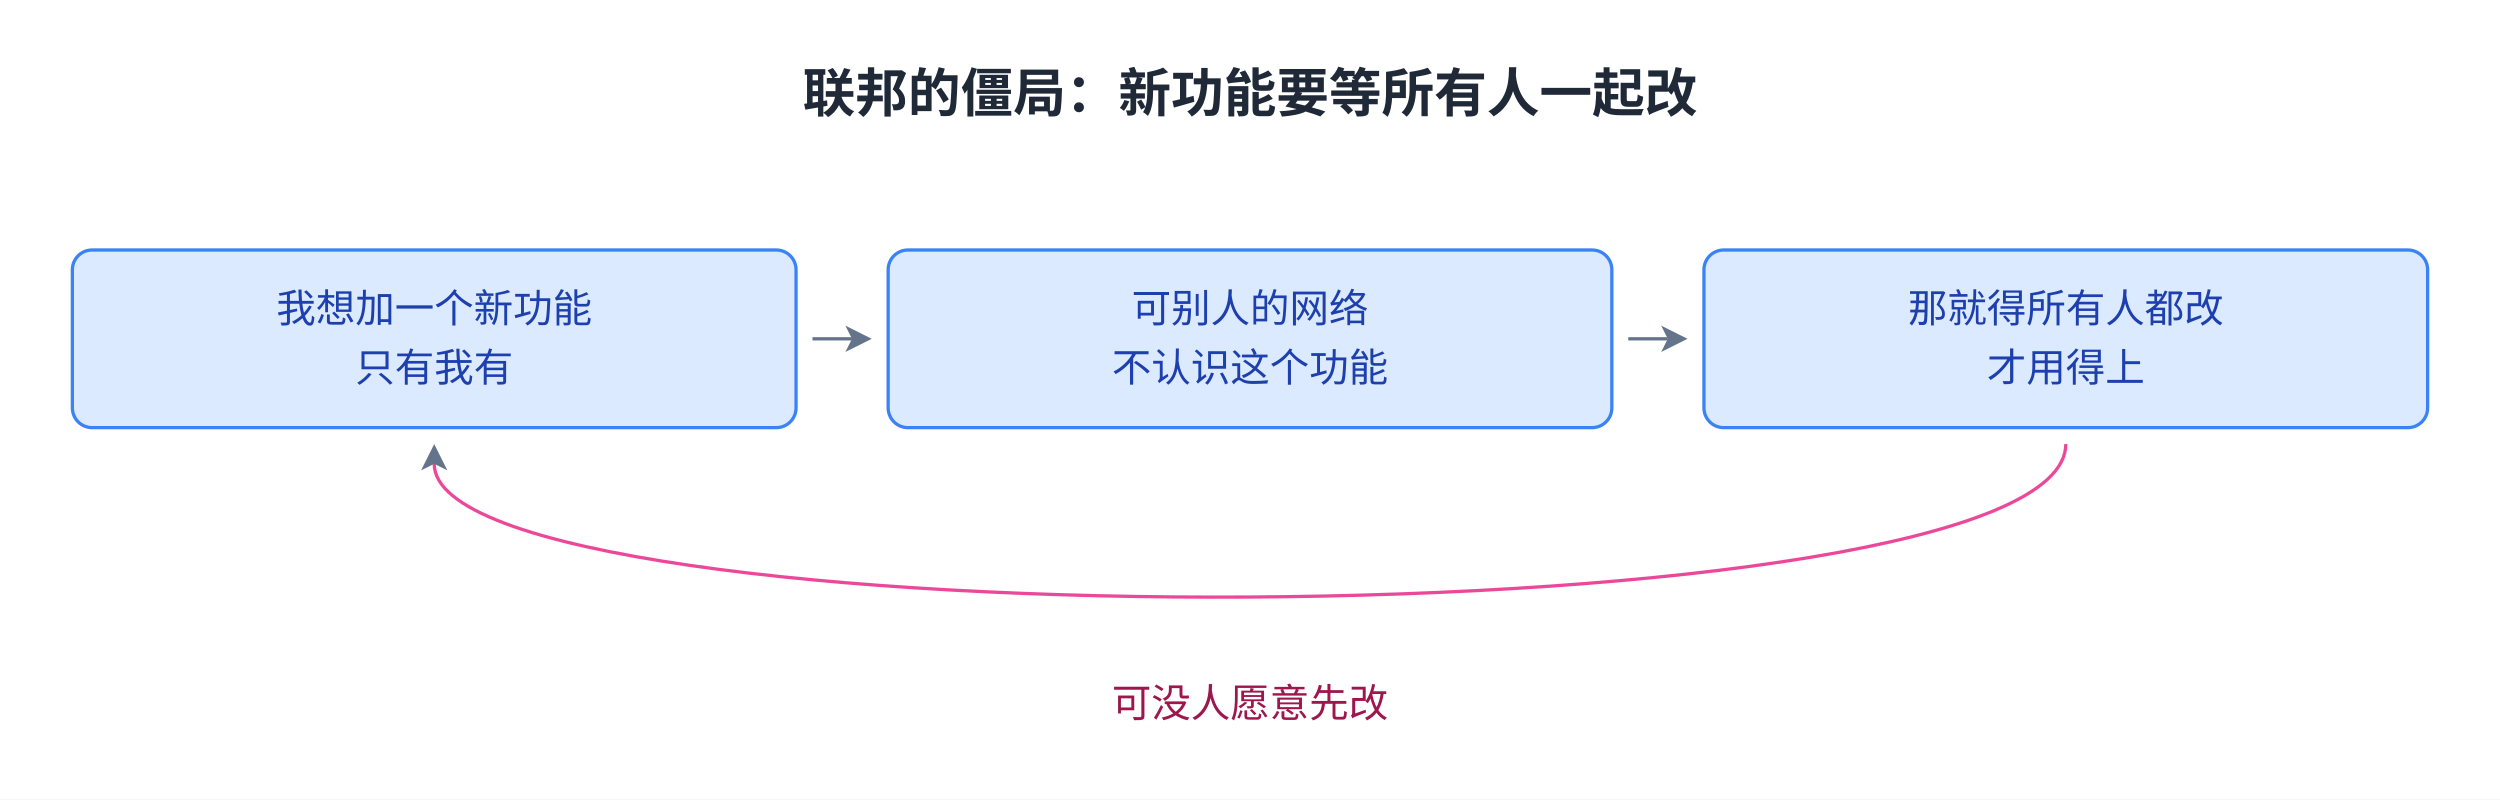
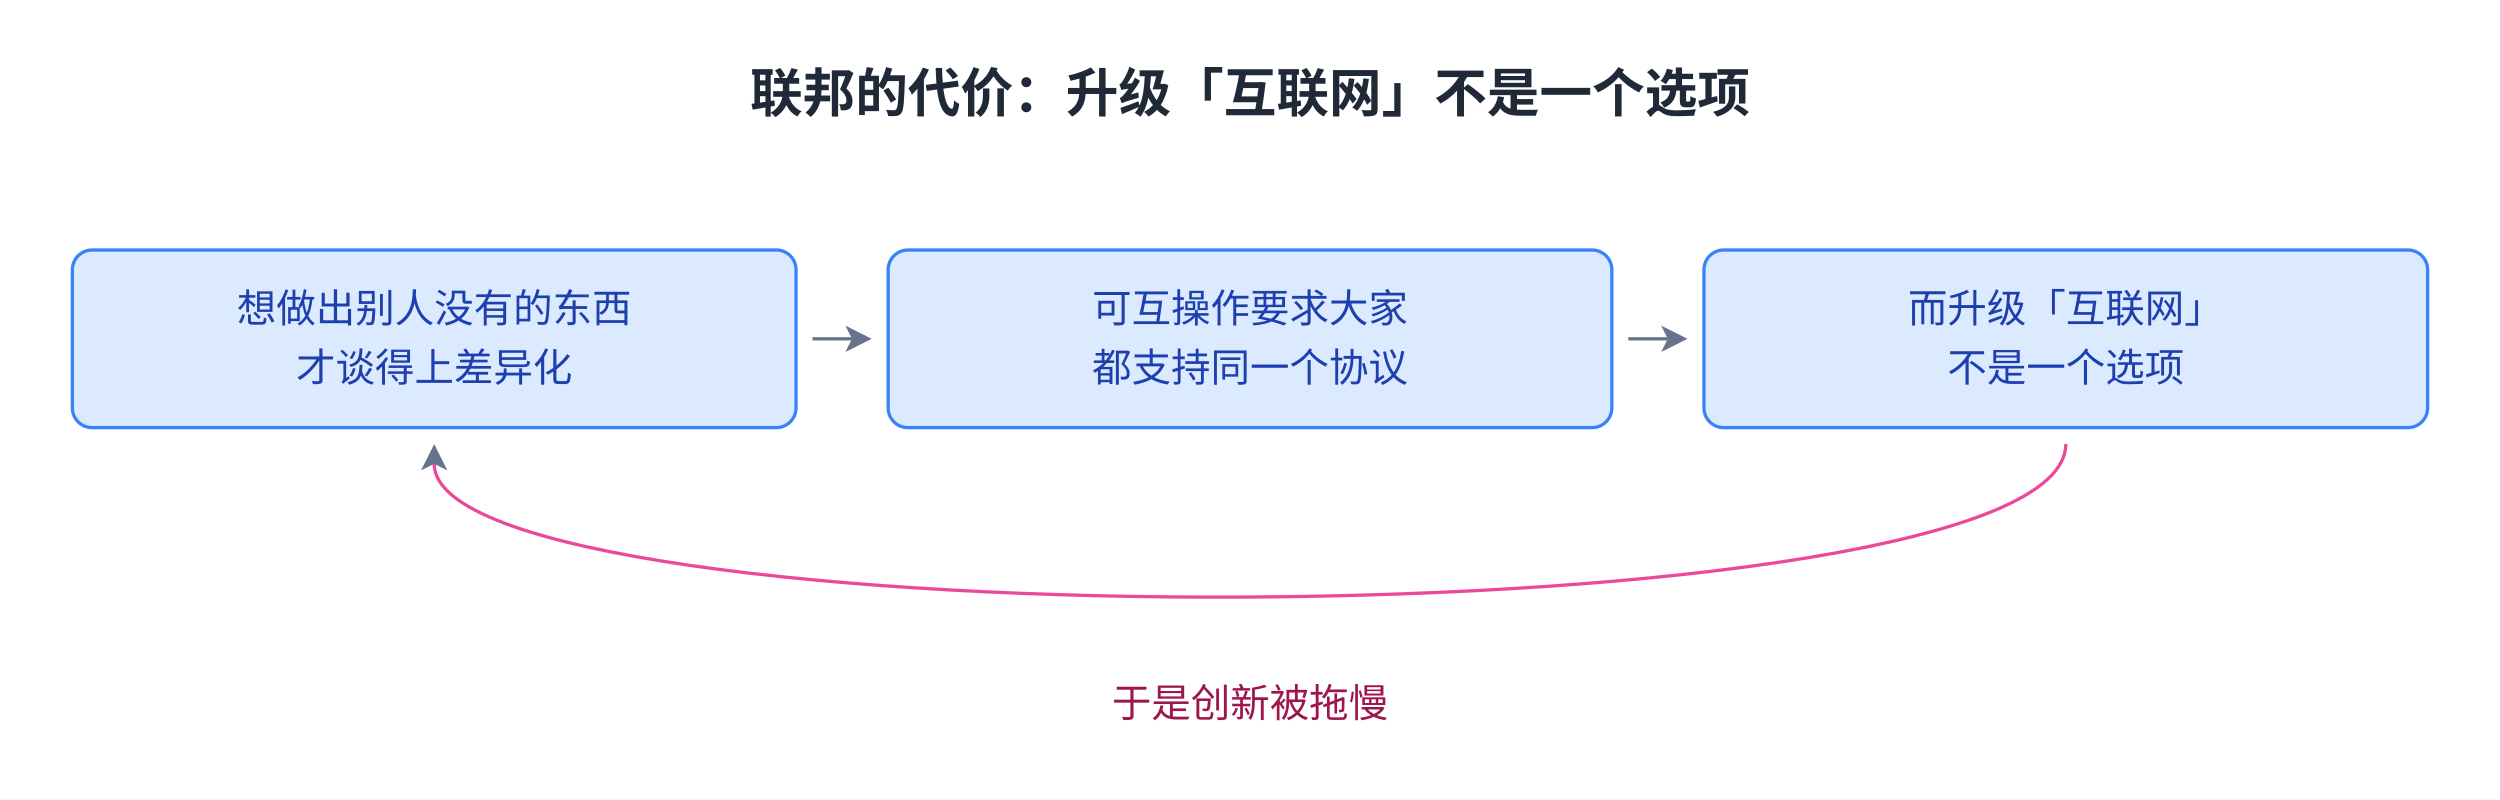
<svg xmlns="http://www.w3.org/2000/svg" viewBox="0 0 760 243" width="760" height="243" role="img" aria-labelledby="fig-intro-5-title fig-intro-5-desc">
  <defs>
    <style>
      text { font-family: 'PingFang SC', 'Microsoft YaHei', 'Noto Sans CJK SC', system-ui, sans-serif; }
    </style>
    <marker id="arrow" markerWidth="8" markerHeight="8" refX="2" refY="4" orient="auto" markerUnits="userSpaceOnUse">
      <path d="M0,0 L8,4 L0,8 L2,4 z" fill="#64748b" />
    </marker>
  </defs>
  <rect x="0" y="0" width="760" height="243" fill="#ffffff" />
-   <text x="380" y="34" font-size="16" font-weight="600" fill="#1f2937" text-anchor="middle">联邦的僵局：新功能要等所有人一起改</text>
+   <text x="380" y="34" font-size="16" font-weight="600" fill="#1f2937" text-anchor="middle">联邦的代价：升级「互联网」不是一个选项</text>
  <rect x="22" y="76" width="220" height="54" rx="6" fill="#dbeafe" stroke="#3b82f6" />
-   <text x="132" y="98" font-size="12" fill="#1e40af" text-anchor="middle">我想加一个新功能</text>
-   <text x="132" y="116" font-size="12" fill="#1e40af" text-anchor="middle">只有我有</text>
+   <text x="132" y="98" font-size="12" fill="#1e40af" text-anchor="middle">想做出别人没有的东西</text>
+   <text x="132" y="116" font-size="12" fill="#1e40af" text-anchor="middle">才谈得上差异化</text>
  <rect x="270" y="76" width="220" height="54" rx="6" fill="#dbeafe" stroke="#3b82f6" />
-   <text x="380" y="98" font-size="12" fill="#1e40af" text-anchor="middle">可别人的网络</text>
-   <text x="380" y="116" font-size="12" fill="#1e40af" text-anchor="middle">不认识这个功能</text>
+   <text x="380" y="98" font-size="12" fill="#1e40af" text-anchor="middle">可互操作要求大家</text>
+   <text x="380" y="116" font-size="12" fill="#1e40af" text-anchor="middle">都支持同一个协议</text>
  <rect x="518" y="76" width="220" height="54" rx="6" fill="#dbeafe" stroke="#3b82f6" />
-   <text x="628" y="98" font-size="12" fill="#1e40af" text-anchor="middle">那就得所有人都改</text>
-   <text x="628" y="116" font-size="12" fill="#1e40af" text-anchor="middle">才用得上</text>
+   <text x="628" y="98" font-size="12" fill="#1e40af" text-anchor="middle">而升级「互联网」</text>
+   <text x="628" y="116" font-size="12" fill="#1e40af" text-anchor="middle">不是一个选项</text>
  <path d="M247,103 L 259,103" fill="none" stroke="#64748b" marker-end="url(#arrow)" />
  <path d="M495,103 L 507,103" fill="none" stroke="#64748b" marker-end="url(#arrow)" />
  <path d="M628,135 C 628,196 132,196 132,141" fill="none" stroke="#ec4899" marker-end="url(#arrow)" />
-   <text x="380" y="218" font-size="12" fill="#9d174d" text-anchor="middle">可没人愿意先改</text>
+   <text x="380" y="218" font-size="12" fill="#9d174d" text-anchor="middle">于是创新被拖慢</text>
</svg>
